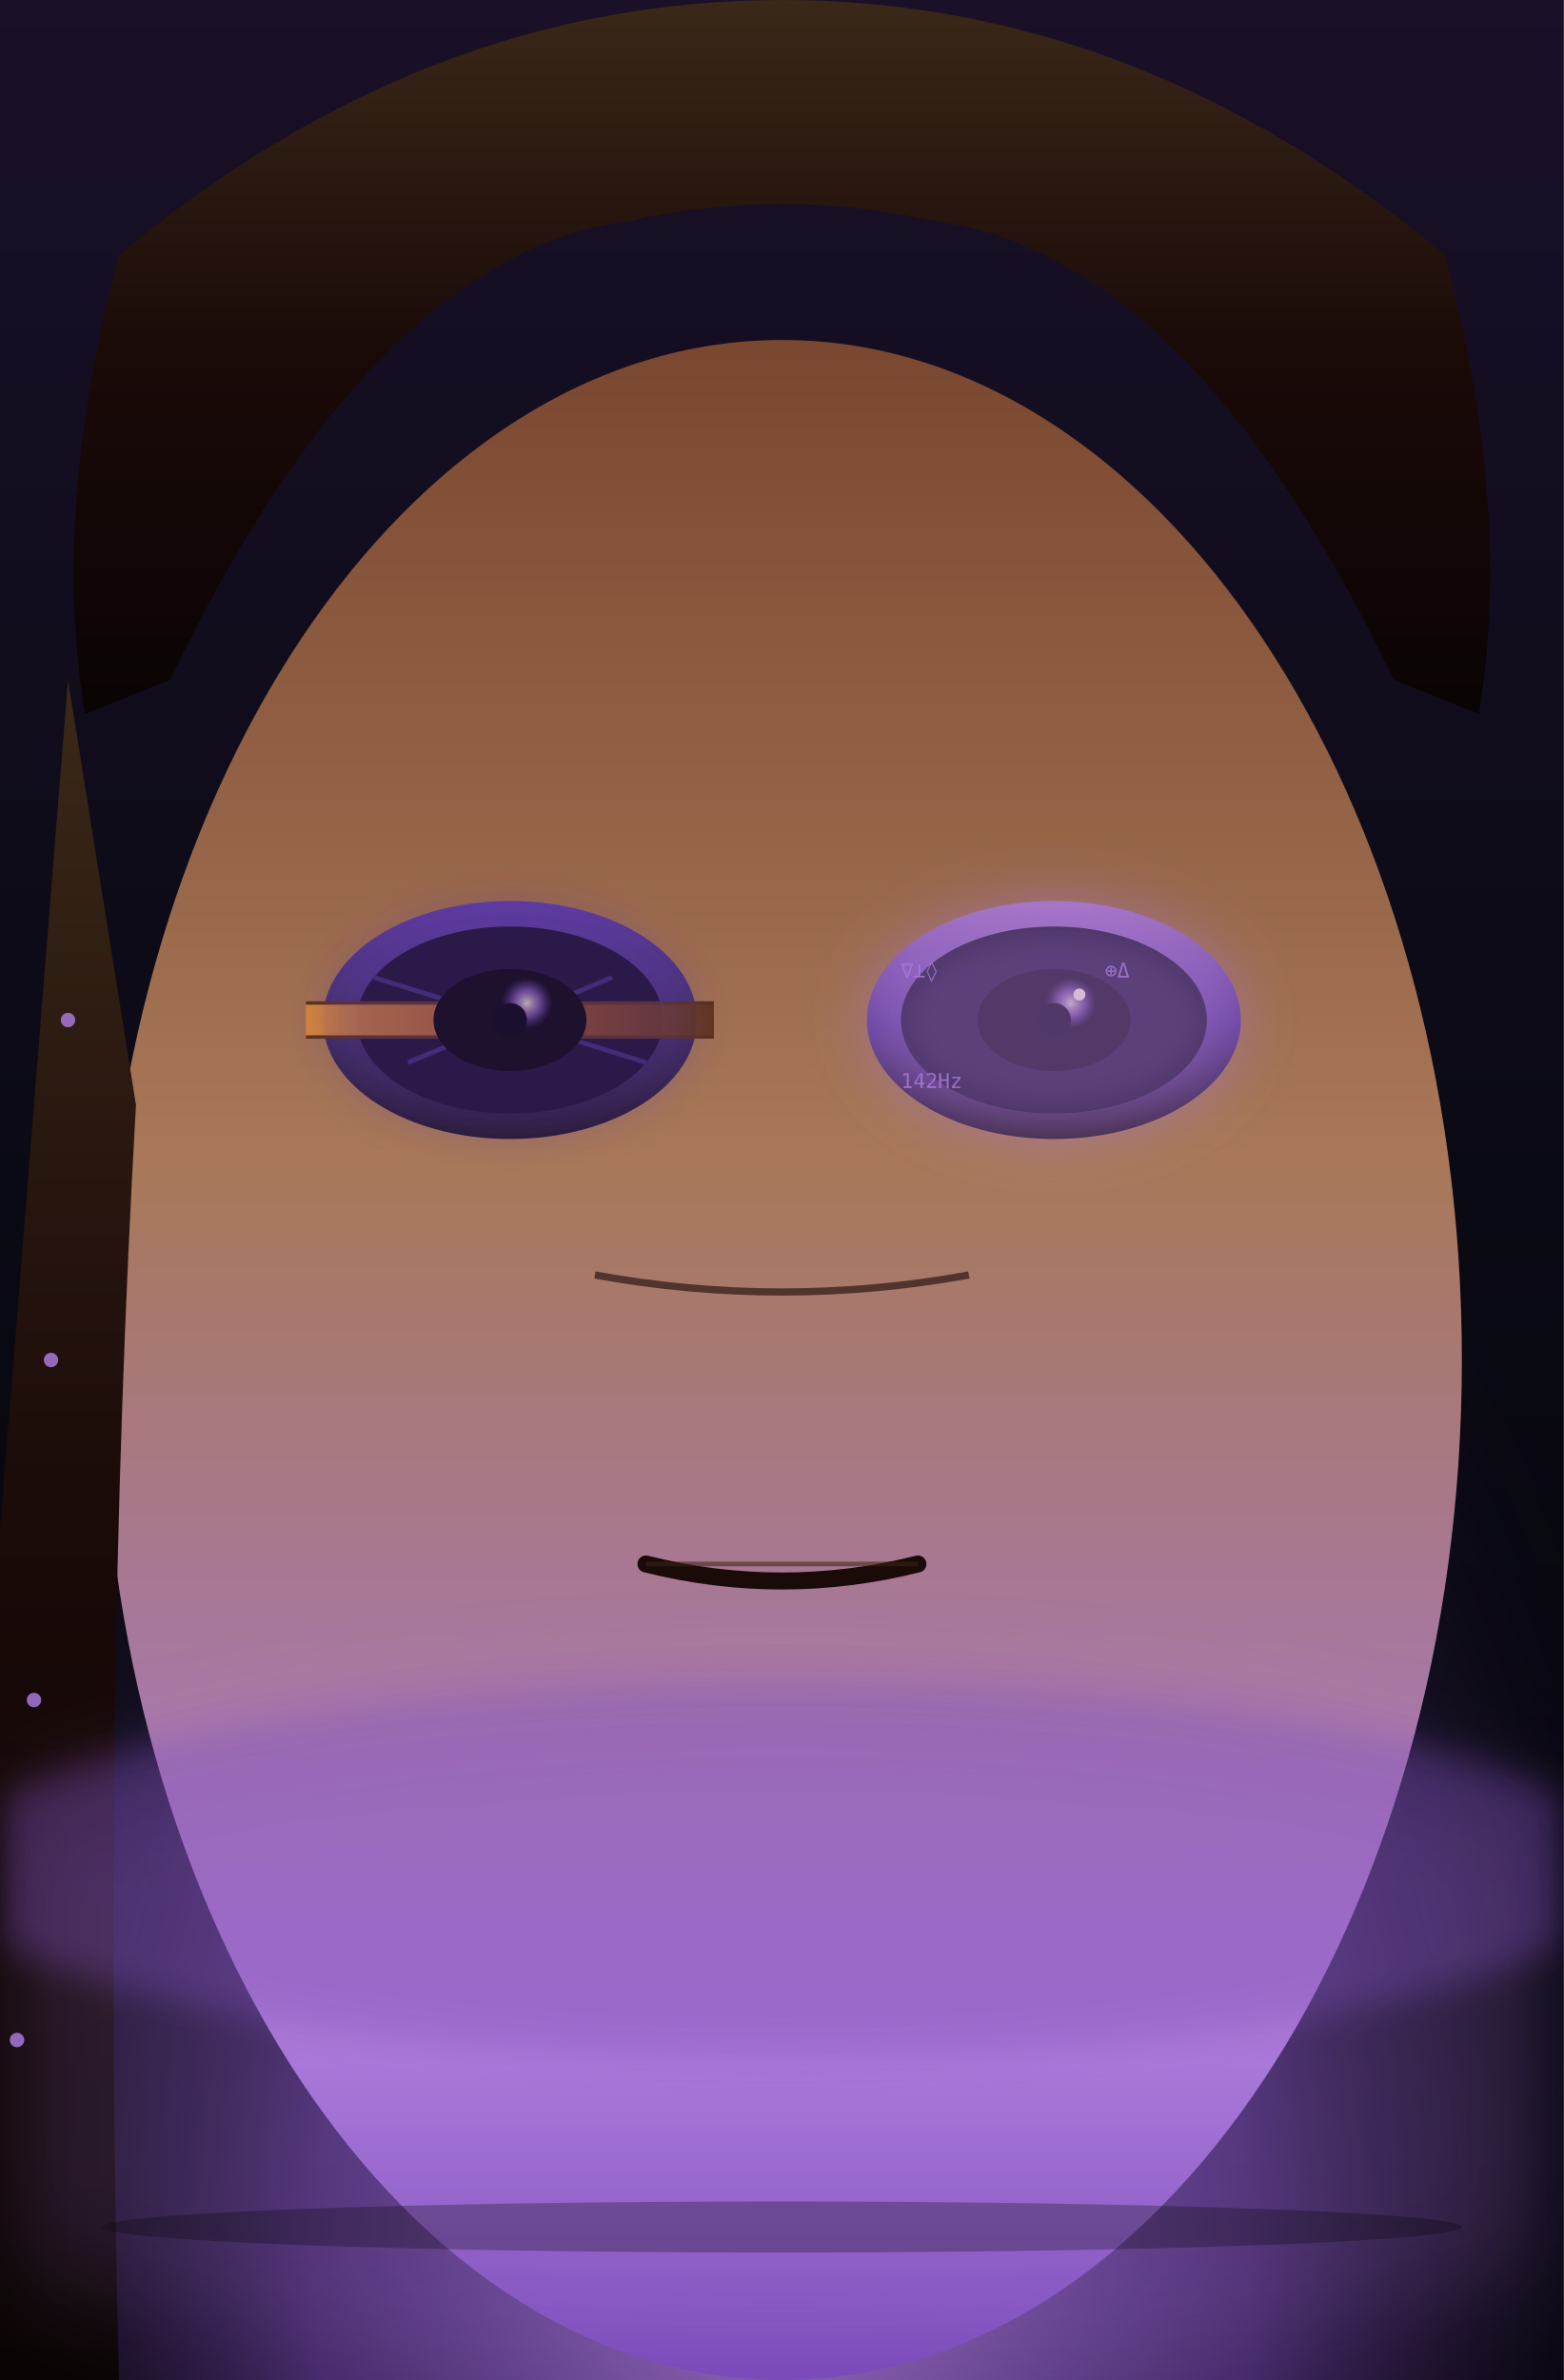
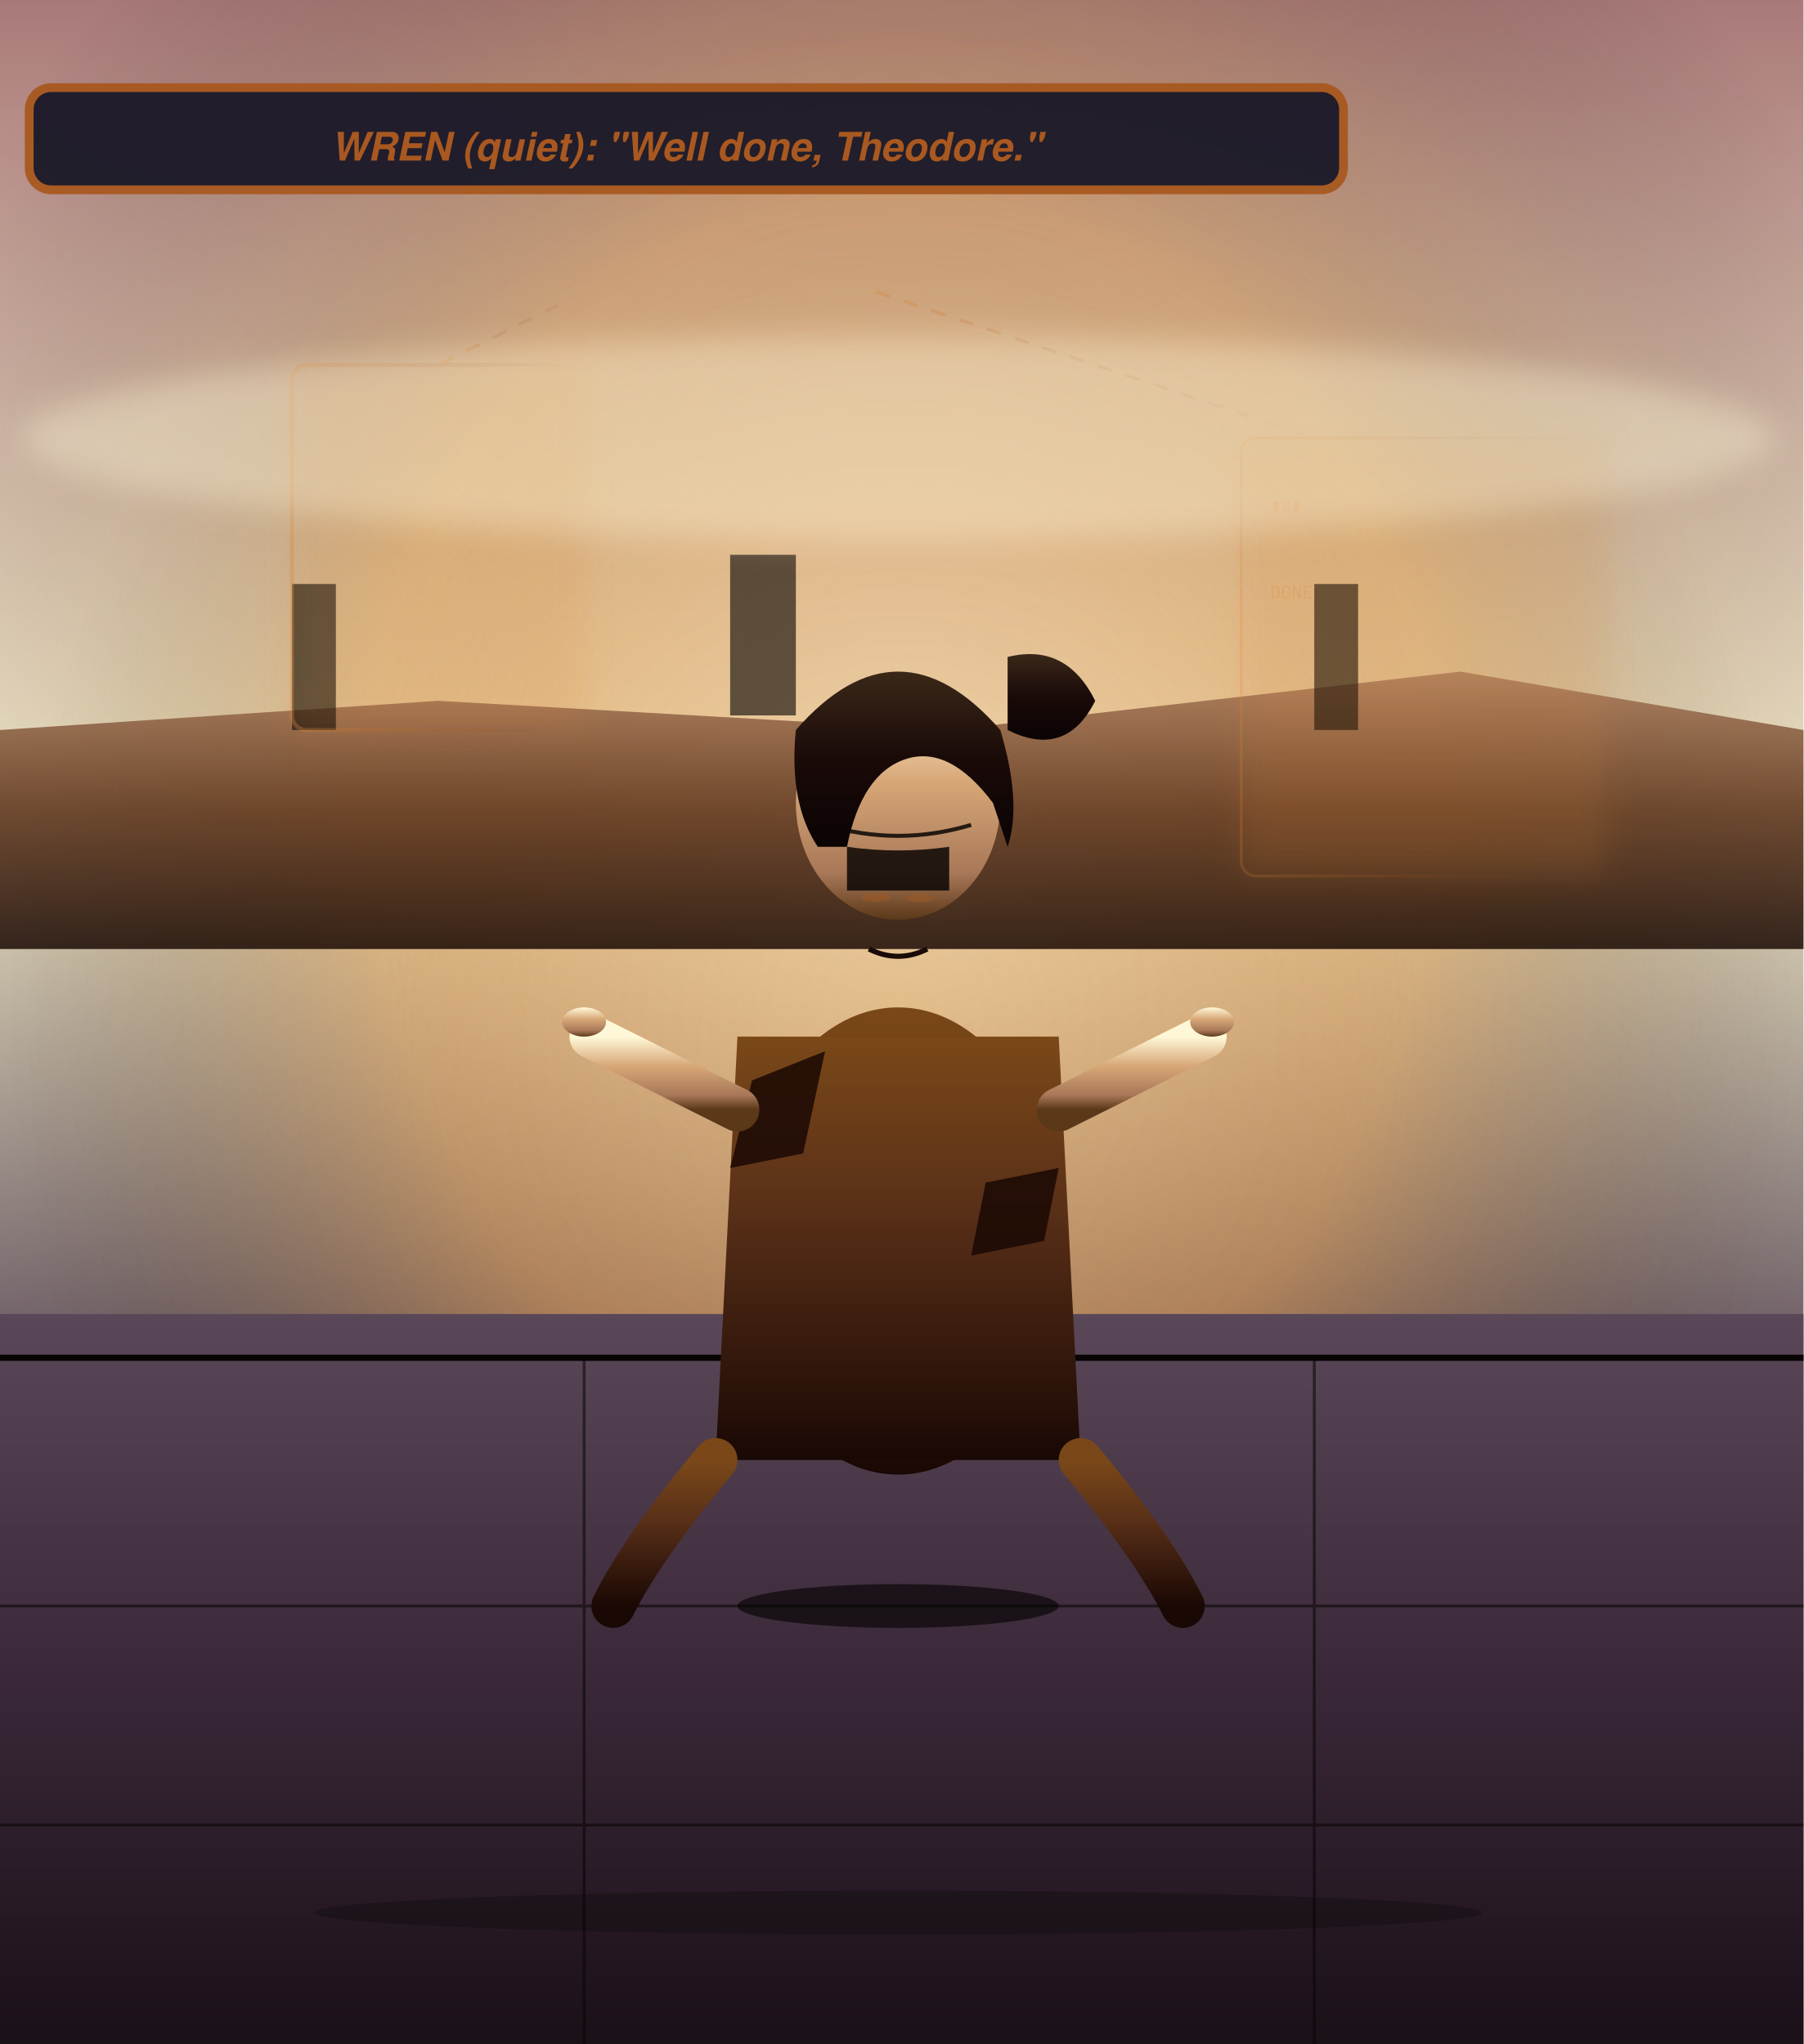
- <svg xmlns="http://www.w3.org/2000/svg" viewBox="0 0 184 280" width="184" height="280">
+ <svg xmlns="http://www.w3.org/2000/svg" viewBox="0 0 247 280" width="247" height="280">
  <defs>
-     <linearGradient id="bgAA3" x1="0" y1="0" x2="0" y2="1">
-       <stop offset="0" stop-color="#1a1028" />
-       <stop offset="0.5" stop-color="#0a0a14" />
-       <stop offset="1" stop-color="#040206" />
+     <linearGradient id="bgZ3" x1="0" y1="0" x2="0" y2="1">
+       <stop offset="0" stop-color="#a87878" />
+       <stop offset="0.4" stop-color="#fff8d8" />
+       <stop offset="0.7" stop-color="#5a4858" />
+       <stop offset="1" stop-color="#3a2818" />
    </linearGradient>
-     <radialGradient id="violetBelowAA3" cx="0.5" cy="0.95" r="0.6">
-       <stop offset="0" stop-color="#a878d8" stop-opacity="0.85" />
-       <stop offset="0.5" stop-color="#7848b8" stop-opacity="0.55" />
+     <radialGradient id="cleanMorningZ3" cx="0.5" cy="0.4" r="0.6">
+       <stop offset="0" stop-color="#fff8d8" stop-opacity="0.62" />
+       <stop offset="0.5" stop-color="#f4b860" stop-opacity="0.42" />
      <stop offset="1" stop-color="#0a0a14" stop-opacity="0" />
    </radialGradient>
-     <linearGradient id="hairLumaAA3" x1="0" y1="0" x2="0" y2="1">
+     <radialGradient id="copperFadingZ3" cx="0.5" cy="0.5" r="0.5">
+       <stop offset="0" stop-color="#d88838" stop-opacity="0.32" />
+       <stop offset="0.5" stop-color="#a85820" stop-opacity="0.22" />
+       <stop offset="1" stop-color="#0a0a14" stop-opacity="0" />
+     </radialGradient>
+     <linearGradient id="rooftopZ3" x1="0" y1="0" x2="0" y2="1">
+       <stop offset="0" stop-color="#5a4858" />
+       <stop offset="0.5" stop-color="#3a2838" />
+       <stop offset="1" stop-color="#1a1018" />
+     </linearGradient>
+     <linearGradient id="cityFarZ3" x1="0" y1="0" x2="0" y2="1">
+       <stop offset="0" stop-color="#a87858" />
+       <stop offset="0.5" stop-color="#5a3018" />
+       <stop offset="1" stop-color="#1a0a04" />
+     </linearGradient>
+     <linearGradient id="suitWrenZ3" x1="0" y1="0" x2="0" y2="1">
+       <stop offset="0" stop-color="#7a4818" />
+       <stop offset="0.4" stop-color="#5a3018" />
+       <stop offset="1" stop-color="#1a0804" />
+     </linearGradient>
+     <linearGradient id="hairWrenZ3" x1="0" y1="0" x2="0" y2="1">
      <stop offset="0" stop-color="#3a2818" />
      <stop offset="0.5" stop-color="#1a0a08" />
      <stop offset="1" stop-color="#0a0404" />
    </linearGradient>
-     <linearGradient id="faceLumaAA3" x1="0" y1="0" x2="0" y2="1">
-       <stop offset="0" stop-color="#7a4830" />
-       <stop offset="0.4" stop-color="#a87858" />
-       <stop offset="0.85" stop-color="#a878d8" />
-       <stop offset="1" stop-color="#7848b8" />
+     <linearGradient id="skinWrenZ3" x1="0" y1="0" x2="0" y2="1">
+       <stop offset="0" stop-color="#fff8d8" />
+       <stop offset="0.4" stop-color="#d8a878" />
+       <stop offset="0.8" stop-color="#a87858" />
+       <stop offset="1" stop-color="#5a3818" />
    </linearGradient>
-     <linearGradient id="lensCrackedAA3" x1="0" y1="0" x2="0" y2="1">
-       <stop offset="0" stop-color="#5a38a8" />
-       <stop offset="0.5" stop-color="#3a2868" />
-       <stop offset="1" stop-color="#1a1028" />
+     <linearGradient id="schemaCollapseZ3" x1="0" y1="0" x2="1" y2="0">
+       <stop offset="0" stop-color="#d88838" stop-opacity="0.62" />
+       <stop offset="0.5" stop-color="#a85820" stop-opacity="0.32" />
+       <stop offset="1" stop-color="#5a3018" stop-opacity="0" />
    </linearGradient>
-     <linearGradient id="lensIntactAA3" x1="0" y1="0" x2="0" y2="1">
-       <stop offset="0" stop-color="#a878d8" />
-       <stop offset="0.5" stop-color="#5a38a8" />
-       <stop offset="1" stop-color="#1a1028" />
-     </linearGradient>
-     <linearGradient id="copperFoilAA3" x1="0" y1="0" x2="1" y2="0">
-       <stop offset="0" stop-color="#d88838" />
-       <stop offset="0.5" stop-color="#a85820" />
-       <stop offset="1" stop-color="#5a3018" />
-     </linearGradient>
-     <radialGradient id="eyeRigorAA3" cx="0.5" cy="0.5" r="0.5">
-       <stop offset="0" stop-color="#fff8d8" stop-opacity="0.85" />
-       <stop offset="0.5" stop-color="#a878d8" stop-opacity="0.62" />
-       <stop offset="1" stop-color="#7848b8" stop-opacity="0" />
-     </radialGradient>
-     <filter id="bloomAA3" x="-20%" y="-20%" width="140%" height="140%">
+     <filter id="bloomZ3" x="-20%" y="-20%" width="140%" height="140%">
      <feGaussianBlur stdDeviation="2" />
    </filter>
-     <filter id="strongGlowAA3" x="-25%" y="-25%" width="150%" height="150%">
+     <filter id="strongGlowZ3" x="-25%" y="-25%" width="150%" height="150%">
      <feGaussianBlur stdDeviation="3.4" />
    </filter>
-     <filter id="megaGlowAA3" x="-30%" y="-30%" width="160%" height="160%">
+     <filter id="megaGlowZ3" x="-30%" y="-30%" width="160%" height="160%">
      <feGaussianBlur stdDeviation="6" />
    </filter>
  </defs>
-   <rect width="184" height="280" fill="url(#bgAA3)" />
-   <rect width="184" height="280" fill="url(#violetBelowAA3)" />
+   <rect width="247" height="280" fill="url(#bgZ3)" />
+   <rect width="247" height="280" fill="url(#cleanMorningZ3)" />
+   <rect width="247" height="280" fill="url(#copperFadingZ3)" />
  <g>
-     <ellipse cx="92" cy="160" rx="80" ry="120" fill="url(#faceLumaAA3)" />
-     <path d="M 14 30 Q 50 0 92 0 Q 134 0 170 30 Q 178 60 174 84 L 164 80 Q 140 30 110 26 Q 92 22 74 26 Q 44 30 20 80 L 10 84 Q 6 60 14 30 Z" fill="url(#hairLumaAA3)" />
-     <path d="M 8 80 Q 4 130 0 180 L 0 280 L 14 280 Q 12 200 16 130 Z" fill="url(#hairLumaAA3)" />
-     <g opacity="0.85" fill="#a878d8">
-       <circle cx="8" cy="120" r="0.85" />
-       <circle cx="6" cy="160" r="0.85" />
-       <circle cx="4" cy="200" r="0.85" />
-       <circle cx="2" cy="240" r="0.85" />
+     <path d="M 0 100 L 60 96 L 130 100 L 200 92 L 247 100 L 247 130 L 0 130 Z" fill="url(#cityFarZ3)" opacity="0.85" />
+     <g opacity="0.62">
+       <rect x="40" y="80" width="6" height="20" fill="#0a0604" />
+       <rect x="100" y="76" width="9" height="22" fill="#0a0604" />
+       <rect x="180" y="80" width="6" height="20" fill="#0a0604" />
    </g>
-     <ellipse cx="60" cy="120" rx="22" ry="14" fill="url(#lensCrackedAA3)" opacity="0.92" />
-     <ellipse cx="60" cy="120" rx="18" ry="11" fill="#1a1028" />
-     <rect x="36" y="118" width="48" height="4" fill="url(#copperFoilAA3)" opacity="0.92" />
-     <line x1="36" y1="118" x2="84" y2="118" stroke="#5a3018" stroke-width="0.4" />
-     <line x1="36" y1="122" x2="84" y2="122" stroke="#5a3018" stroke-width="0.4" />
-     <line x1="44" y1="115" x2="76" y2="125" stroke="#3a2868" stroke-width="0.55" />
-     <line x1="48" y1="125" x2="72" y2="115" stroke="#3a2868" stroke-width="0.55" />
-     <ellipse cx="60" cy="120" rx="9" ry="6" fill="#080404" />
-     <circle cx="62" cy="118" r="3" fill="url(#eyeRigorAA3)" />
-     <circle cx="60" cy="120" r="2" fill="#040206" />
-     <ellipse cx="124" cy="120" rx="22" ry="14" fill="url(#lensIntactAA3)" opacity="0.85" />
-     <ellipse cx="124" cy="120" rx="18" ry="11" fill="#1a1028" />
-     <ellipse cx="124" cy="120" rx="9" ry="6" fill="#080404" />
-     <circle cx="126" cy="118" r="3" fill="url(#eyeRigorAA3)" />
-     <circle cx="124" cy="120" r="2" fill="#040206" />
-     <circle cx="127" cy="117" r="0.7" fill="#fff8d8" />
-     <g opacity="0.85" font-family="monospace" font-size="2.4" fill="#a878d8">
-       <text x="106" y="115">∇⊥◊</text>
-       <text x="130" y="115">⊕Δ</text>
-       <text x="106" y="128">142Hz</text>
+   </g>
+   <g>
+     <rect x="0" y="180" width="247" height="100" fill="url(#rooftopZ3)" />
+     <line x1="0" y1="186" x2="247" y2="186" stroke="#080404" stroke-width="0.85" />
+     <g opacity="0.55" stroke="#080404" stroke-width="0.4">
+       <line x1="0" y1="220" x2="247" y2="220" />
+       <line x1="0" y1="250" x2="247" y2="250" />
+       <line x1="80" y1="186" x2="80" y2="280" />
+       <line x1="180" y1="186" x2="180" y2="280" />
    </g>
-     <path d="M 70 150 Q 92 154 114 150" stroke="#1a0a08" stroke-width="0.85" fill="none" opacity="0.62" />
-     <path d="M 76 184 Q 92 188 108 184" stroke="#1a0a08" stroke-width="2" fill="none" stroke-linecap="round" />
-     <path d="M 76 184 L 108 184" stroke="#3a2410" stroke-width="0.55" opacity="0.55" />
  </g>
-   <g opacity="0.85" filter="url(#strongGlowAA3)">
-     <ellipse cx="124" cy="120" rx="22" ry="14" fill="#a878d8" opacity="0.55" />
+   <g>
+     <ellipse cx="123" cy="220" rx="22" ry="3" fill="#040202" opacity="0.62" />
+     <ellipse cx="123" cy="170" rx="22" ry="32" fill="url(#suitWrenZ3)" />
+     <path d="M 101 142 L 145 142 L 148 200 L 98 200 Z" fill="url(#suitWrenZ3)" />
+     <path d="M 103 148 L 113 144 L 110 158 L 100 160 Z" fill="#1a0804" opacity="0.85" />
+     <path d="M 135 162 L 145 160 L 143 170 L 133 172 Z" fill="#1a0804" opacity="0.85" />
+     <ellipse cx="123" cy="110" rx="14" ry="16" fill="url(#skinWrenZ3)" />
+     <path d="M 109 100 Q 123 84 137 100 Q 140 110 138 116 L 136 110 Q 130 102 124 104 Q 118 106 116 116 L 112 116 Q 108 110 109 100 Z" fill="url(#hairWrenZ3)" />
+     <path d="M 138 90 Q 146 88 150 96 Q 146 104 138 100 Z" fill="url(#hairWrenZ3)" />
+     <path d="M 116 116 L 116 122 L 130 122 L 130 116 Q 123 117 116 116 Z" fill="#0a0604" opacity="0.85" />
+     <path d="M 113 113 Q 123 116 133 113" stroke="#0a0604" stroke-width="0.55" fill="none" opacity="0.85" />
+     <path d="M 119 130 Q 123 132 127 130" stroke="#1a0a08" stroke-width="0.7" fill="none" />
+     <ellipse cx="120" cy="123" rx="2" ry="0.55" fill="#a85820" opacity="0.42" />
+     <ellipse cx="126" cy="123" rx="2" ry="0.55" fill="#a85820" opacity="0.42" />
+     <path d="M 98 200 Q 88 212 84 220" stroke="url(#suitWrenZ3)" stroke-width="6" fill="none" stroke-linecap="round" />
+     <path d="M 148 200 Q 158 212 162 220" stroke="url(#suitWrenZ3)" stroke-width="6" fill="none" stroke-linecap="round" />
+     <path d="M 145 152 L 165 142" stroke="url(#skinWrenZ3)" stroke-width="6" fill="none" stroke-linecap="round" />
+     <path d="M 101 152 L 81 142" stroke="url(#skinWrenZ3)" stroke-width="6" fill="none" stroke-linecap="round" />
+     <ellipse cx="80" cy="140" rx="3" ry="2" fill="url(#skinWrenZ3)" />
+     <ellipse cx="166" cy="140" rx="3" ry="2" fill="url(#skinWrenZ3)" />
  </g>
-   <g opacity="0.62" filter="url(#bloomAA3)">
-     <ellipse cx="60" cy="120" rx="22" ry="14" fill="#5a38a8" opacity="0.42" />
+   <g opacity="0.55">
+     <rect x="40" y="50" width="40" height="50" rx="2" fill="none" stroke="url(#schemaCollapseZ3)" stroke-width="0.55" />
+     <line x1="42" y1="60" x2="78" y2="60" stroke="url(#schemaCollapseZ3)" stroke-width="0.4" />
+     <line x1="42" y1="72" x2="78" y2="72" stroke="url(#schemaCollapseZ3)" stroke-width="0.4" />
+     <line x1="42" y1="84" x2="60" y2="84" stroke="url(#schemaCollapseZ3)" stroke-width="0.4" />
+     <rect x="170" y="60" width="50" height="60" rx="2" fill="none" stroke="url(#schemaCollapseZ3)" stroke-width="0.4" opacity="0.62" />
+     <text x="174" y="70" font-family="monospace" font-size="2.4" fill="#d88838" opacity="0.42">▮▯▮</text>
+     <text x="174" y="82" font-family="monospace" font-size="2.4" fill="#d88838" opacity="0.42">DONE</text>
+     <line x1="80" y1="40" x2="60" y2="50" stroke="url(#schemaCollapseZ3)" stroke-width="0.4" stroke-dasharray="2,2" />
+     <line x1="120" y1="40" x2="180" y2="60" stroke="url(#schemaCollapseZ3)" stroke-width="0.4" stroke-dasharray="2,2" />
  </g>
-   <g opacity="0.85" filter="url(#bloomAA3)">
-     <ellipse cx="92" cy="220" rx="100" ry="22" fill="#7848b8" opacity="0.42" />
+   <g opacity="0.42" filter="url(#bloomZ3)">
+     <rect x="40" y="50" width="40" height="50" fill="#d88838" opacity="0.32" />
+     <rect x="170" y="60" width="50" height="60" fill="#d88838" opacity="0.32" />
  </g>
-   <g opacity="0.55" filter="url(#megaGlowAA3)">
-     <ellipse cx="92" cy="240" rx="120" ry="40" fill="#a878d8" opacity="0.32" />
+   <g opacity="0.85" filter="url(#bloomZ3)">
+     <ellipse cx="123" cy="60" rx="120" ry="14" fill="#fff8d8" opacity="0.42" />
  </g>
  <g opacity="0.65">
-     <ellipse cx="92" cy="262" rx="80" ry="3" fill="#040202" opacity="0.42" />
+     <ellipse cx="123" cy="262" rx="80" ry="3" fill="#040202" opacity="0.42" />
+   </g>
+   <g transform="translate(8,12)">
+     <rect x="-4" y="0" width="180" height="14" rx="3" fill="#1a1828" opacity="0.95" stroke="#a85820" stroke-width="1.2" />
+     <text x="86" y="10" text-anchor="middle" font-family="Helvetica Neue, Helvetica, Arial, sans-serif" font-size="5.4" fill="#a85820" font-style="italic" font-weight="700">WREN (quiet): "Well done, Theodore."</text>
  </g>
</svg>
